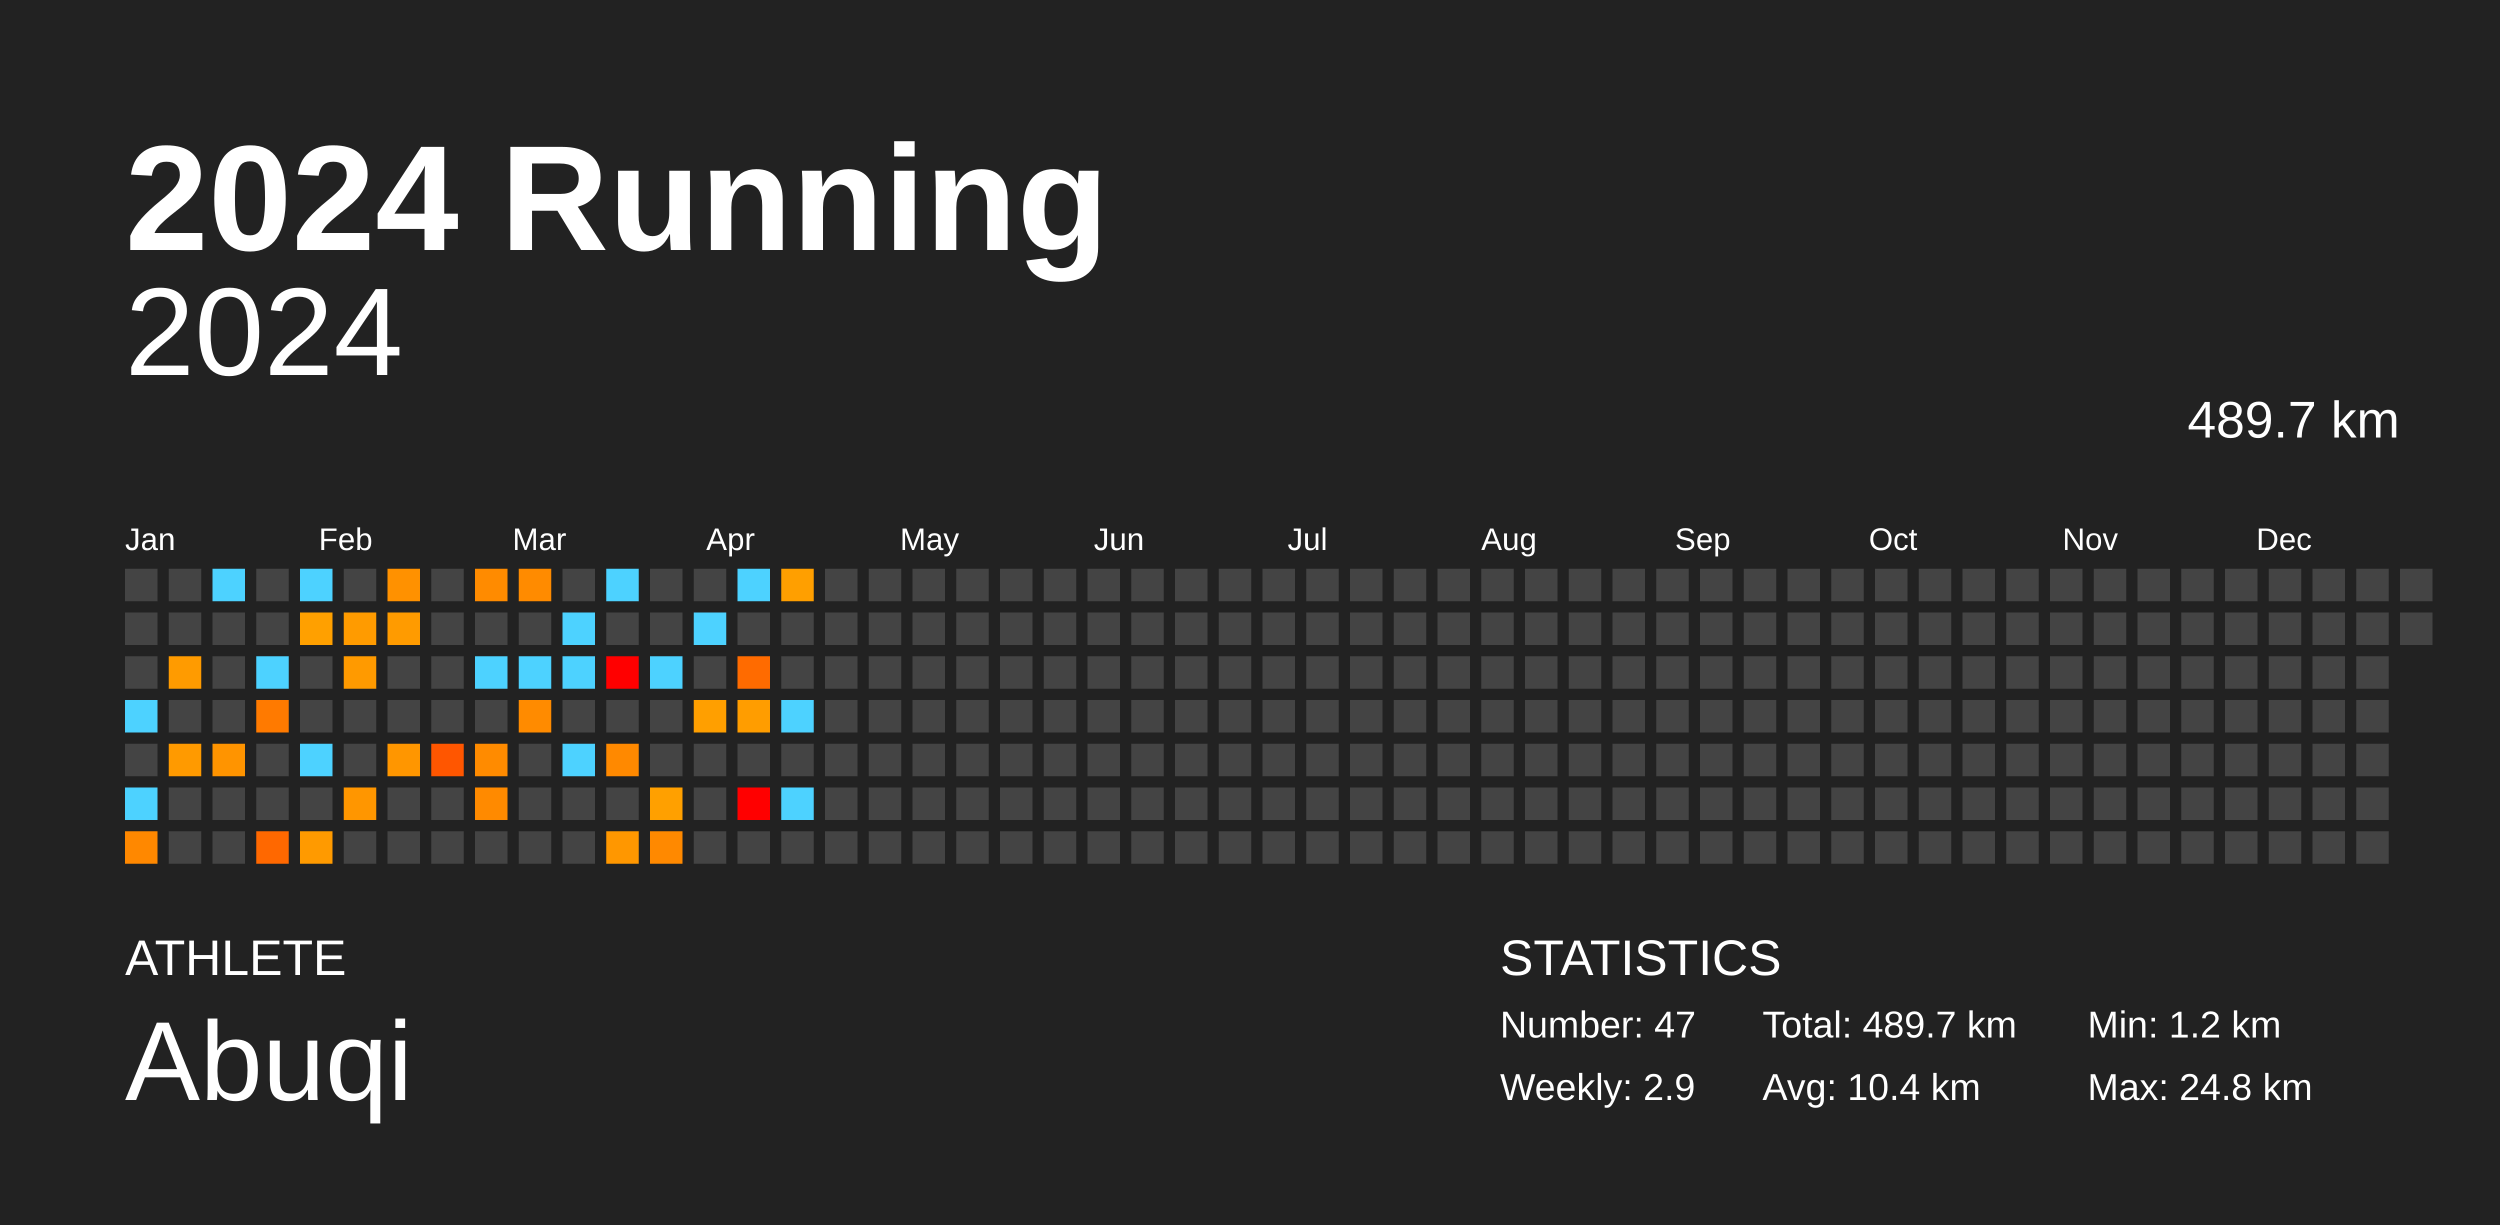
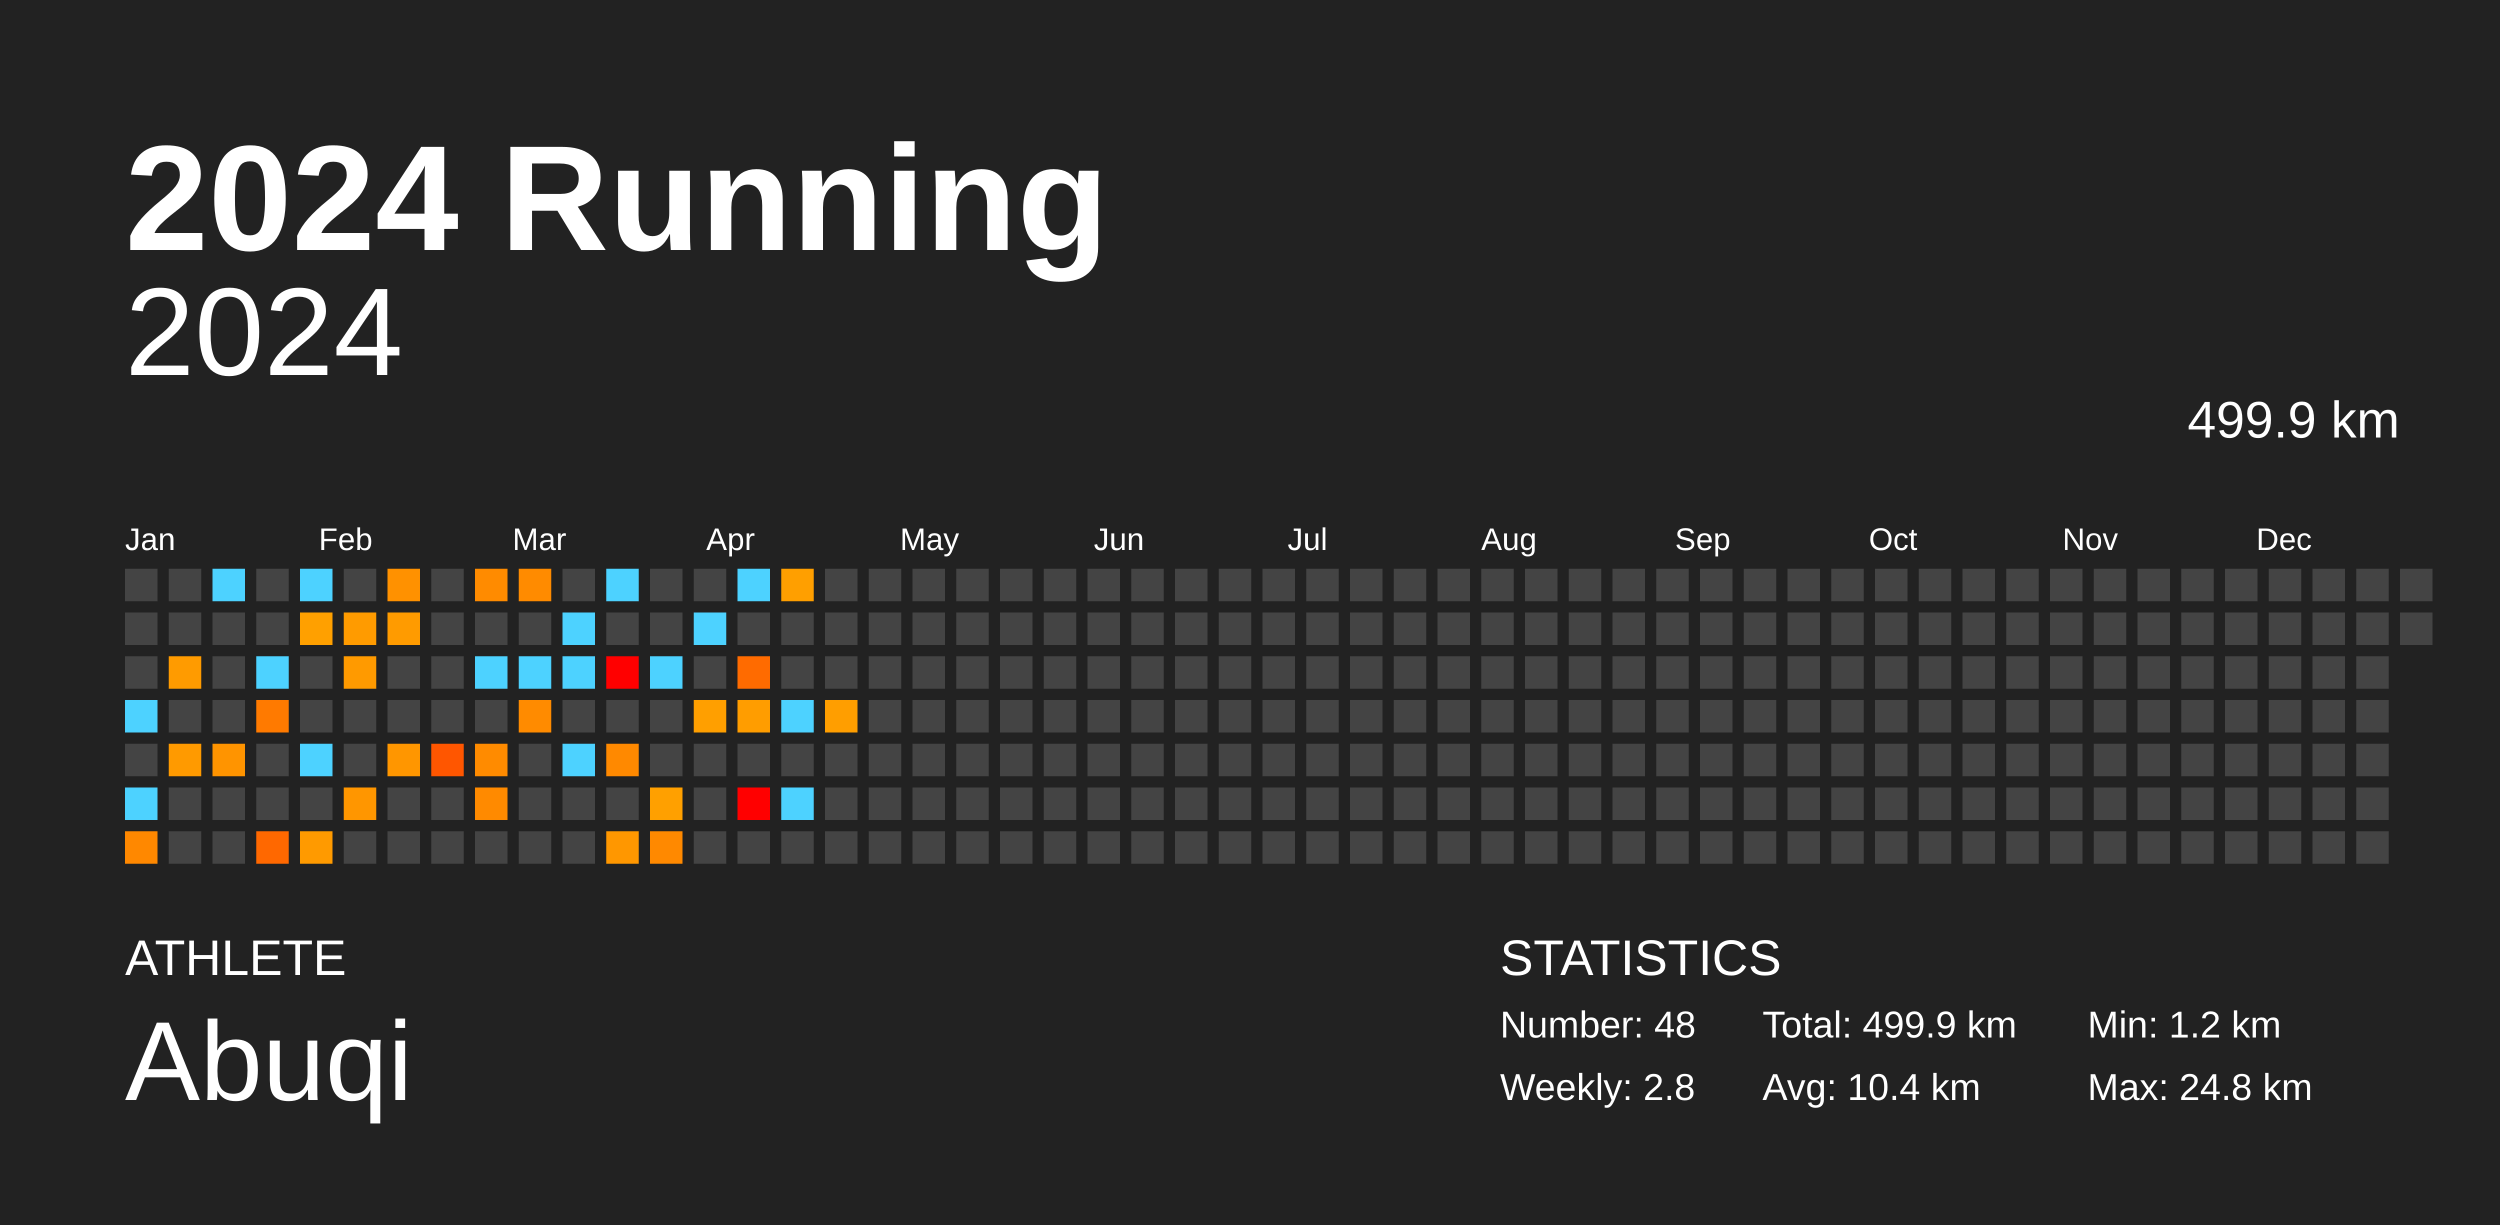
<svg xmlns="http://www.w3.org/2000/svg" baseProfile="full" height="98mm" version="1.1" viewBox="0,0,200,98" width="200mm">
  <defs />
  <rect fill="#222222" height="98" width="200" x="0" y="0" />
  <text fill="#FFFFFF" style="font-size:12px; font-family:Arial; font-weight:bold;" x="10" y="20">2024 Running</text>
  <text fill="#FFFFFF" style="font-size:4px; font-family:Arial" x="10" y="78">ATHLETE</text>
  <text fill="#FFFFFF" style="font-size:9px; font-family:Arial" x="10" y="88">Abuqi</text>
  <text fill="#FFFFFF" style="font-size:4px; font-family:Arial" x="120" y="78">STATISTICS</text>
-   <text fill="#FFFFFF" style="font-size:3px; font-family:Arial" x="120" y="83">Number: 47</text>
-   <text fill="#FFFFFF" style="font-size:3px; font-family:Arial" x="120" y="88">Weekly: 2.9</text>
-   <text fill="#FFFFFF" style="font-size:3px; font-family:Arial" x="141" y="83">Total: 489.7 km</text>
+   <text fill="#FFFFFF" style="font-size:3px; font-family:Arial" x="120" y="83">Number: 48</text>
+   <text fill="#FFFFFF" style="font-size:3px; font-family:Arial" x="120" y="88">Weekly: 2.8</text>
+   <text fill="#FFFFFF" style="font-size:3px; font-family:Arial" x="141" y="83">Total: 499.9 km</text>
  <text fill="#FFFFFF" style="font-size:3px; font-family:Arial" x="141" y="88">Avg: 10.4 km</text>
  <text fill="#FFFFFF" style="font-size:3px; font-family:Arial" x="167" y="83">Min: 1.2 km</text>
  <text fill="#FFFFFF" style="font-size:3px; font-family:Arial" x="167" y="88">Max: 24.8 km</text>
  <text alignment-baseline="hanging" fill="#FFFFFF" style="font-size:10.0px; font-family:Arial;" x="10" y="30">2024</text>
-   <text alignment-baseline="hanging" fill="#FFFFFF" style="font-size:4.125px; font-family:Arial;" x="175" y="35">489.7 km</text>
+   <text alignment-baseline="hanging" fill="#FFFFFF" style="font-size:4.125px; font-family:Arial;" x="175" y="35">499.9 km</text>
  <text fill="#FFFFFF" style="font-size:2.5px; font-family:Arial" x="10.0" y="44">Jan</text>
  <text fill="#FFFFFF" style="font-size:2.5px; font-family:Arial" x="25.5" y="44">Feb</text>
  <text fill="#FFFFFF" style="font-size:2.5px; font-family:Arial" x="41.0" y="44">Mar</text>
  <text fill="#FFFFFF" style="font-size:2.5px; font-family:Arial" x="56.5" y="44">Apr</text>
  <text fill="#FFFFFF" style="font-size:2.5px; font-family:Arial" x="72.0" y="44">May</text>
  <text fill="#FFFFFF" style="font-size:2.5px; font-family:Arial" x="87.5" y="44">Jun</text>
  <text fill="#FFFFFF" style="font-size:2.5px; font-family:Arial" x="103.0" y="44">Jul</text>
  <text fill="#FFFFFF" style="font-size:2.5px; font-family:Arial" x="118.5" y="44">Aug</text>
  <text fill="#FFFFFF" style="font-size:2.5px; font-family:Arial" x="134.0" y="44">Sep</text>
  <text fill="#FFFFFF" style="font-size:2.5px; font-family:Arial" x="149.5" y="44">Oct</text>
  <text fill="#FFFFFF" style="font-size:2.5px; font-family:Arial" x="165.0" y="44">Nov</text>
  <text fill="#FFFFFF" style="font-size:2.5px; font-family:Arial" x="180.5" y="44">Dec</text>
  <rect fill="#444444" height="2.6" width="2.6" x="10.0" y="45.5" />
  <rect fill="#444444" height="2.6" width="2.6" x="10.0" y="49.0" />
  <rect fill="#444444" height="2.6" width="2.6" x="10.0" y="52.5" />
  <rect fill="#4dd2ff" height="2.6" width="2.6" x="10.0" y="56.0" />
  <rect fill="#444444" height="2.6" width="2.6" x="10.0" y="59.5" />
  <rect fill="#4dd2ff" height="2.6" width="2.6" x="10.0" y="63.0" />
  <rect fill="#ff8800" height="2.6" width="2.6" x="10.0" y="66.5" />
  <rect fill="#444444" height="2.6" width="2.6" x="13.5" y="45.5" />
  <rect fill="#444444" height="2.6" width="2.6" x="13.5" y="49.0" />
  <rect fill="#ff9b00" height="2.6" width="2.6" x="13.5" y="52.5" />
  <rect fill="#444444" height="2.6" width="2.6" x="13.5" y="56.0" />
  <rect fill="#ff9a00" height="2.6" width="2.6" x="13.5" y="59.5" />
  <rect fill="#444444" height="2.6" width="2.6" x="13.5" y="63.0" />
  <rect fill="#444444" height="2.6" width="2.6" x="13.5" y="66.5" />
  <rect fill="#4dd2ff" height="2.6" width="2.6" x="17.0" y="45.5" />
  <rect fill="#444444" height="2.6" width="2.6" x="17.0" y="49.0" />
  <rect fill="#444444" height="2.6" width="2.6" x="17.0" y="52.5" />
  <rect fill="#444444" height="2.6" width="2.6" x="17.0" y="56.0" />
  <rect fill="#ff9400" height="2.6" width="2.6" x="17.0" y="59.5" />
  <rect fill="#444444" height="2.6" width="2.6" x="17.0" y="63.0" />
  <rect fill="#444444" height="2.6" width="2.6" x="17.0" y="66.5" />
  <rect fill="#444444" height="2.6" width="2.6" x="20.5" y="45.5" />
  <rect fill="#444444" height="2.6" width="2.6" x="20.5" y="49.0" />
  <rect fill="#4dd2ff" height="2.6" width="2.6" x="20.5" y="52.5" />
  <rect fill="#ff7a00" height="2.6" width="2.6" x="20.5" y="56.0" />
  <rect fill="#444444" height="2.6" width="2.6" x="20.5" y="59.5" />
  <rect fill="#444444" height="2.6" width="2.6" x="20.5" y="63.0" />
  <rect fill="#ff6800" height="2.6" width="2.6" x="20.5" y="66.5" />
  <rect fill="#4dd2ff" height="2.6" width="2.6" x="24.0" y="45.5" />
  <rect fill="#ffa000" height="2.6" width="2.6" x="24.0" y="49.0" />
  <rect fill="#444444" height="2.6" width="2.6" x="24.0" y="52.5" />
  <rect fill="#444444" height="2.6" width="2.6" x="24.0" y="56.0" />
  <rect fill="#4dd2ff" height="2.6" width="2.6" x="24.0" y="59.5" />
  <rect fill="#444444" height="2.6" width="2.6" x="24.0" y="63.0" />
  <rect fill="#ff9a00" height="2.6" width="2.6" x="24.0" y="66.5" />
  <rect fill="#444444" height="2.6" width="2.6" x="27.5" y="45.5" />
  <rect fill="#ff9b00" height="2.6" width="2.6" x="27.5" y="49.0" />
  <rect fill="#ff9a00" height="2.6" width="2.6" x="27.5" y="52.5" />
  <rect fill="#444444" height="2.6" width="2.6" x="27.5" y="56.0" />
  <rect fill="#444444" height="2.6" width="2.6" x="27.5" y="59.5" />
  <rect fill="#ff9600" height="2.6" width="2.6" x="27.5" y="63.0" />
  <rect fill="#444444" height="2.6" width="2.6" x="27.5" y="66.5" />
  <rect fill="#ff9100" height="2.6" width="2.6" x="31.0" y="45.5" />
  <rect fill="#ff9b00" height="2.6" width="2.6" x="31.0" y="49.0" />
  <rect fill="#444444" height="2.6" width="2.6" x="31.0" y="52.5" />
  <rect fill="#444444" height="2.6" width="2.6" x="31.0" y="56.0" />
  <rect fill="#ff9600" height="2.6" width="2.6" x="31.0" y="59.5" />
  <rect fill="#444444" height="2.6" width="2.6" x="31.0" y="63.0" />
  <rect fill="#444444" height="2.6" width="2.6" x="31.0" y="66.5" />
  <rect fill="#444444" height="2.6" width="2.6" x="34.5" y="45.5" />
  <rect fill="#444444" height="2.6" width="2.6" x="34.5" y="49.0" />
  <rect fill="#444444" height="2.6" width="2.6" x="34.5" y="52.5" />
  <rect fill="#444444" height="2.6" width="2.6" x="34.5" y="56.0" />
  <rect fill="#ff5600" height="2.6" width="2.6" x="34.5" y="59.5" />
  <rect fill="#444444" height="2.6" width="2.6" x="34.5" y="63.0" />
  <rect fill="#444444" height="2.6" width="2.6" x="34.5" y="66.5" />
  <rect fill="#ff8b00" height="2.6" width="2.6" x="38.0" y="45.5" />
  <rect fill="#444444" height="2.6" width="2.6" x="38.0" y="49.0" />
  <rect fill="#4dd2ff" height="2.6" width="2.6" x="38.0" y="52.5" />
  <rect fill="#444444" height="2.6" width="2.6" x="38.0" y="56.0" />
  <rect fill="#ff8b00" height="2.6" width="2.6" x="38.0" y="59.5" />
  <rect fill="#ff8a00" height="2.6" width="2.6" x="38.0" y="63.0" />
  <rect fill="#444444" height="2.6" width="2.6" x="38.0" y="66.5" />
  <rect fill="#ff8b00" height="2.6" width="2.6" x="41.5" y="45.5" />
  <rect fill="#444444" height="2.6" width="2.6" x="41.5" y="49.0" />
  <rect fill="#4dd2ff" height="2.6" width="2.6" x="41.5" y="52.5" />
  <rect fill="#ff8b00" height="2.6" width="2.6" x="41.5" y="56.0" />
  <rect fill="#444444" height="2.6" width="2.6" x="41.5" y="59.5" />
  <rect fill="#444444" height="2.6" width="2.6" x="41.5" y="63.0" />
  <rect fill="#444444" height="2.6" width="2.6" x="41.5" y="66.5" />
  <rect fill="#444444" height="2.6" width="2.6" x="45.0" y="45.5" />
  <rect fill="#4dd2ff" height="2.6" width="2.6" x="45.0" y="49.0" />
  <rect fill="#4dd2ff" height="2.6" width="2.6" x="45.0" y="52.5" />
  <rect fill="#444444" height="2.6" width="2.6" x="45.0" y="56.0" />
  <rect fill="#4dd2ff" height="2.6" width="2.6" x="45.0" y="59.5" />
  <rect fill="#444444" height="2.6" width="2.6" x="45.0" y="63.0" />
  <rect fill="#444444" height="2.6" width="2.6" x="45.0" y="66.5" />
  <rect fill="#4dd2ff" height="2.6" width="2.6" x="48.5" y="45.5" />
  <rect fill="#444444" height="2.6" width="2.6" x="48.5" y="49.0" />
  <rect fill="red" height="2.6" width="2.6" x="48.5" y="52.5" />
  <rect fill="#444444" height="2.6" width="2.6" x="48.5" y="56.0" />
  <rect fill="#ff8900" height="2.6" width="2.6" x="48.5" y="59.5" />
  <rect fill="#444444" height="2.6" width="2.6" x="48.5" y="63.0" />
  <rect fill="#ff9700" height="2.6" width="2.6" x="48.5" y="66.5" />
  <rect fill="#444444" height="2.6" width="2.6" x="52.0" y="45.5" />
  <rect fill="#444444" height="2.6" width="2.6" x="52.0" y="49.0" />
  <rect fill="#4dd2ff" height="2.6" width="2.6" x="52.0" y="52.5" />
  <rect fill="#444444" height="2.6" width="2.6" x="52.0" y="56.0" />
  <rect fill="#444444" height="2.6" width="2.6" x="52.0" y="59.5" />
  <rect fill="#ffa000" height="2.6" width="2.6" x="52.0" y="63.0" />
  <rect fill="#ff8900" height="2.6" width="2.6" x="52.0" y="66.5" />
  <rect fill="#444444" height="2.6" width="2.6" x="55.5" y="45.5" />
  <rect fill="#4dd2ff" height="2.6" width="2.6" x="55.5" y="49.0" />
  <rect fill="#444444" height="2.6" width="2.6" x="55.5" y="52.5" />
  <rect fill="#ff9f00" height="2.6" width="2.6" x="55.5" y="56.0" />
  <rect fill="#444444" height="2.6" width="2.6" x="55.5" y="59.5" />
  <rect fill="#444444" height="2.6" width="2.6" x="55.5" y="63.0" />
  <rect fill="#444444" height="2.6" width="2.6" x="55.5" y="66.5" />
  <rect fill="#4dd2ff" height="2.6" width="2.6" x="59.0" y="45.5" />
  <rect fill="#444444" height="2.6" width="2.6" x="59.0" y="49.0" />
  <rect fill="#ff6b00" height="2.6" width="2.6" x="59.0" y="52.5" />
  <rect fill="#ff9d00" height="2.6" width="2.6" x="59.0" y="56.0" />
  <rect fill="#444444" height="2.6" width="2.6" x="59.0" y="59.5" />
  <rect fill="red" height="2.6" width="2.6" x="59.0" y="63.0" />
  <rect fill="#444444" height="2.6" width="2.6" x="59.0" y="66.5" />
  <rect fill="#ff9f00" height="2.6" width="2.6" x="62.5" y="45.5" />
  <rect fill="#444444" height="2.6" width="2.6" x="62.5" y="49.0" />
  <rect fill="#444444" height="2.6" width="2.6" x="62.5" y="52.5" />
  <rect fill="#4dd2ff" height="2.6" width="2.6" x="62.5" y="56.0" />
  <rect fill="#444444" height="2.6" width="2.6" x="62.5" y="59.5" />
  <rect fill="#4dd2ff" height="2.6" width="2.6" x="62.5" y="63.0" />
  <rect fill="#444444" height="2.6" width="2.6" x="62.5" y="66.5" />
  <rect fill="#444444" height="2.6" width="2.6" x="66.0" y="45.5" />
  <rect fill="#444444" height="2.6" width="2.6" x="66.0" y="49.0" />
  <rect fill="#444444" height="2.6" width="2.6" x="66.0" y="52.5" />
-   <rect fill="#444444" height="2.6" width="2.6" x="66.0" y="56.0" />
+   <rect fill="#ff9e00" height="2.6" width="2.6" x="66.0" y="56.0" />
  <rect fill="#444444" height="2.6" width="2.6" x="66.0" y="59.5" />
  <rect fill="#444444" height="2.6" width="2.6" x="66.0" y="63.0" />
  <rect fill="#444444" height="2.6" width="2.6" x="66.0" y="66.5" />
  <rect fill="#444444" height="2.6" width="2.6" x="69.5" y="45.5" />
  <rect fill="#444444" height="2.6" width="2.6" x="69.5" y="49.0" />
  <rect fill="#444444" height="2.6" width="2.6" x="69.5" y="52.5" />
  <rect fill="#444444" height="2.6" width="2.6" x="69.5" y="56.0" />
  <rect fill="#444444" height="2.6" width="2.6" x="69.5" y="59.5" />
  <rect fill="#444444" height="2.6" width="2.6" x="69.5" y="63.0" />
  <rect fill="#444444" height="2.6" width="2.6" x="69.5" y="66.5" />
  <rect fill="#444444" height="2.6" width="2.6" x="73.0" y="45.5" />
  <rect fill="#444444" height="2.6" width="2.6" x="73.0" y="49.0" />
  <rect fill="#444444" height="2.6" width="2.6" x="73.0" y="52.5" />
  <rect fill="#444444" height="2.6" width="2.6" x="73.0" y="56.0" />
  <rect fill="#444444" height="2.6" width="2.6" x="73.0" y="59.5" />
  <rect fill="#444444" height="2.6" width="2.6" x="73.0" y="63.0" />
  <rect fill="#444444" height="2.6" width="2.6" x="73.0" y="66.5" />
  <rect fill="#444444" height="2.6" width="2.6" x="76.5" y="45.5" />
  <rect fill="#444444" height="2.6" width="2.6" x="76.5" y="49.0" />
  <rect fill="#444444" height="2.6" width="2.6" x="76.5" y="52.5" />
  <rect fill="#444444" height="2.6" width="2.6" x="76.5" y="56.0" />
  <rect fill="#444444" height="2.6" width="2.6" x="76.5" y="59.5" />
  <rect fill="#444444" height="2.6" width="2.6" x="76.5" y="63.0" />
  <rect fill="#444444" height="2.6" width="2.6" x="76.5" y="66.5" />
  <rect fill="#444444" height="2.6" width="2.6" x="80.0" y="45.5" />
  <rect fill="#444444" height="2.6" width="2.6" x="80.0" y="49.0" />
  <rect fill="#444444" height="2.6" width="2.6" x="80.0" y="52.5" />
  <rect fill="#444444" height="2.6" width="2.6" x="80.0" y="56.0" />
  <rect fill="#444444" height="2.6" width="2.6" x="80.0" y="59.5" />
  <rect fill="#444444" height="2.6" width="2.6" x="80.0" y="63.0" />
  <rect fill="#444444" height="2.6" width="2.6" x="80.0" y="66.5" />
  <rect fill="#444444" height="2.6" width="2.6" x="83.5" y="45.5" />
  <rect fill="#444444" height="2.6" width="2.6" x="83.5" y="49.0" />
  <rect fill="#444444" height="2.6" width="2.6" x="83.5" y="52.5" />
  <rect fill="#444444" height="2.6" width="2.6" x="83.5" y="56.0" />
  <rect fill="#444444" height="2.6" width="2.6" x="83.5" y="59.5" />
  <rect fill="#444444" height="2.6" width="2.6" x="83.5" y="63.0" />
  <rect fill="#444444" height="2.6" width="2.6" x="83.5" y="66.5" />
  <rect fill="#444444" height="2.6" width="2.6" x="87.0" y="45.5" />
  <rect fill="#444444" height="2.6" width="2.6" x="87.0" y="49.0" />
  <rect fill="#444444" height="2.6" width="2.6" x="87.0" y="52.5" />
  <rect fill="#444444" height="2.6" width="2.6" x="87.0" y="56.0" />
  <rect fill="#444444" height="2.6" width="2.6" x="87.0" y="59.5" />
  <rect fill="#444444" height="2.6" width="2.6" x="87.0" y="63.0" />
  <rect fill="#444444" height="2.6" width="2.6" x="87.0" y="66.5" />
  <rect fill="#444444" height="2.6" width="2.6" x="90.5" y="45.5" />
  <rect fill="#444444" height="2.6" width="2.6" x="90.5" y="49.0" />
  <rect fill="#444444" height="2.6" width="2.6" x="90.5" y="52.5" />
  <rect fill="#444444" height="2.6" width="2.6" x="90.5" y="56.0" />
  <rect fill="#444444" height="2.6" width="2.6" x="90.5" y="59.5" />
  <rect fill="#444444" height="2.6" width="2.6" x="90.5" y="63.0" />
  <rect fill="#444444" height="2.6" width="2.6" x="90.5" y="66.5" />
  <rect fill="#444444" height="2.6" width="2.6" x="94.0" y="45.5" />
  <rect fill="#444444" height="2.6" width="2.6" x="94.0" y="49.0" />
  <rect fill="#444444" height="2.6" width="2.6" x="94.0" y="52.5" />
  <rect fill="#444444" height="2.6" width="2.6" x="94.0" y="56.0" />
  <rect fill="#444444" height="2.6" width="2.6" x="94.0" y="59.5" />
  <rect fill="#444444" height="2.6" width="2.6" x="94.0" y="63.0" />
  <rect fill="#444444" height="2.6" width="2.6" x="94.0" y="66.5" />
  <rect fill="#444444" height="2.6" width="2.6" x="97.5" y="45.5" />
  <rect fill="#444444" height="2.6" width="2.6" x="97.5" y="49.0" />
  <rect fill="#444444" height="2.6" width="2.6" x="97.5" y="52.5" />
  <rect fill="#444444" height="2.6" width="2.6" x="97.5" y="56.0" />
  <rect fill="#444444" height="2.6" width="2.6" x="97.5" y="59.5" />
  <rect fill="#444444" height="2.6" width="2.6" x="97.5" y="63.0" />
  <rect fill="#444444" height="2.6" width="2.6" x="97.5" y="66.5" />
  <rect fill="#444444" height="2.6" width="2.6" x="101.0" y="45.5" />
  <rect fill="#444444" height="2.6" width="2.6" x="101.0" y="49.0" />
  <rect fill="#444444" height="2.6" width="2.6" x="101.0" y="52.5" />
  <rect fill="#444444" height="2.6" width="2.6" x="101.0" y="56.0" />
  <rect fill="#444444" height="2.6" width="2.6" x="101.0" y="59.5" />
  <rect fill="#444444" height="2.6" width="2.6" x="101.0" y="63.0" />
  <rect fill="#444444" height="2.6" width="2.6" x="101.0" y="66.5" />
  <rect fill="#444444" height="2.6" width="2.6" x="104.5" y="45.5" />
  <rect fill="#444444" height="2.6" width="2.6" x="104.5" y="49.0" />
  <rect fill="#444444" height="2.6" width="2.6" x="104.5" y="52.5" />
  <rect fill="#444444" height="2.6" width="2.6" x="104.5" y="56.0" />
  <rect fill="#444444" height="2.6" width="2.6" x="104.5" y="59.5" />
  <rect fill="#444444" height="2.6" width="2.6" x="104.5" y="63.0" />
  <rect fill="#444444" height="2.6" width="2.6" x="104.5" y="66.5" />
  <rect fill="#444444" height="2.6" width="2.6" x="108.0" y="45.5" />
  <rect fill="#444444" height="2.6" width="2.6" x="108.0" y="49.0" />
  <rect fill="#444444" height="2.6" width="2.6" x="108.0" y="52.5" />
  <rect fill="#444444" height="2.6" width="2.6" x="108.0" y="56.0" />
  <rect fill="#444444" height="2.6" width="2.6" x="108.0" y="59.5" />
  <rect fill="#444444" height="2.6" width="2.6" x="108.0" y="63.0" />
  <rect fill="#444444" height="2.6" width="2.6" x="108.0" y="66.5" />
  <rect fill="#444444" height="2.6" width="2.6" x="111.5" y="45.5" />
  <rect fill="#444444" height="2.6" width="2.6" x="111.5" y="49.0" />
  <rect fill="#444444" height="2.6" width="2.6" x="111.5" y="52.5" />
  <rect fill="#444444" height="2.6" width="2.6" x="111.5" y="56.0" />
  <rect fill="#444444" height="2.6" width="2.6" x="111.5" y="59.5" />
  <rect fill="#444444" height="2.6" width="2.6" x="111.5" y="63.0" />
  <rect fill="#444444" height="2.6" width="2.6" x="111.5" y="66.5" />
  <rect fill="#444444" height="2.6" width="2.6" x="115.0" y="45.5" />
  <rect fill="#444444" height="2.6" width="2.6" x="115.0" y="49.0" />
  <rect fill="#444444" height="2.6" width="2.6" x="115.0" y="52.5" />
  <rect fill="#444444" height="2.6" width="2.6" x="115.0" y="56.0" />
  <rect fill="#444444" height="2.6" width="2.6" x="115.0" y="59.5" />
  <rect fill="#444444" height="2.6" width="2.6" x="115.0" y="63.0" />
  <rect fill="#444444" height="2.6" width="2.6" x="115.0" y="66.5" />
  <rect fill="#444444" height="2.6" width="2.6" x="118.5" y="45.5" />
  <rect fill="#444444" height="2.6" width="2.6" x="118.5" y="49.0" />
  <rect fill="#444444" height="2.6" width="2.6" x="118.5" y="52.5" />
  <rect fill="#444444" height="2.6" width="2.6" x="118.5" y="56.0" />
  <rect fill="#444444" height="2.6" width="2.6" x="118.5" y="59.5" />
  <rect fill="#444444" height="2.6" width="2.6" x="118.5" y="63.0" />
  <rect fill="#444444" height="2.6" width="2.6" x="118.5" y="66.5" />
  <rect fill="#444444" height="2.6" width="2.6" x="122.0" y="45.5" />
  <rect fill="#444444" height="2.6" width="2.6" x="122.0" y="49.0" />
  <rect fill="#444444" height="2.6" width="2.6" x="122.0" y="52.5" />
  <rect fill="#444444" height="2.6" width="2.6" x="122.0" y="56.0" />
  <rect fill="#444444" height="2.6" width="2.6" x="122.0" y="59.5" />
  <rect fill="#444444" height="2.6" width="2.6" x="122.0" y="63.0" />
  <rect fill="#444444" height="2.6" width="2.6" x="122.0" y="66.5" />
  <rect fill="#444444" height="2.6" width="2.6" x="125.5" y="45.5" />
  <rect fill="#444444" height="2.6" width="2.6" x="125.5" y="49.0" />
  <rect fill="#444444" height="2.6" width="2.6" x="125.5" y="52.5" />
  <rect fill="#444444" height="2.6" width="2.6" x="125.5" y="56.0" />
  <rect fill="#444444" height="2.6" width="2.6" x="125.5" y="59.5" />
  <rect fill="#444444" height="2.6" width="2.6" x="125.5" y="63.0" />
  <rect fill="#444444" height="2.6" width="2.6" x="125.5" y="66.5" />
  <rect fill="#444444" height="2.6" width="2.6" x="129.0" y="45.5" />
  <rect fill="#444444" height="2.6" width="2.6" x="129.0" y="49.0" />
  <rect fill="#444444" height="2.6" width="2.6" x="129.0" y="52.5" />
  <rect fill="#444444" height="2.6" width="2.6" x="129.0" y="56.0" />
  <rect fill="#444444" height="2.6" width="2.6" x="129.0" y="59.5" />
  <rect fill="#444444" height="2.6" width="2.6" x="129.0" y="63.0" />
  <rect fill="#444444" height="2.6" width="2.6" x="129.0" y="66.5" />
  <rect fill="#444444" height="2.6" width="2.6" x="132.5" y="45.5" />
  <rect fill="#444444" height="2.6" width="2.6" x="132.5" y="49.0" />
  <rect fill="#444444" height="2.6" width="2.6" x="132.5" y="52.5" />
  <rect fill="#444444" height="2.6" width="2.6" x="132.5" y="56.0" />
  <rect fill="#444444" height="2.6" width="2.6" x="132.5" y="59.5" />
  <rect fill="#444444" height="2.6" width="2.6" x="132.5" y="63.0" />
  <rect fill="#444444" height="2.6" width="2.6" x="132.5" y="66.5" />
  <rect fill="#444444" height="2.6" width="2.6" x="136.0" y="45.5" />
  <rect fill="#444444" height="2.6" width="2.6" x="136.0" y="49.0" />
  <rect fill="#444444" height="2.6" width="2.6" x="136.0" y="52.5" />
  <rect fill="#444444" height="2.6" width="2.6" x="136.0" y="56.0" />
  <rect fill="#444444" height="2.6" width="2.6" x="136.0" y="59.5" />
  <rect fill="#444444" height="2.6" width="2.6" x="136.0" y="63.0" />
  <rect fill="#444444" height="2.6" width="2.6" x="136.0" y="66.5" />
  <rect fill="#444444" height="2.6" width="2.6" x="139.5" y="45.5" />
  <rect fill="#444444" height="2.6" width="2.6" x="139.5" y="49.0" />
  <rect fill="#444444" height="2.6" width="2.6" x="139.5" y="52.5" />
  <rect fill="#444444" height="2.6" width="2.6" x="139.5" y="56.0" />
  <rect fill="#444444" height="2.6" width="2.6" x="139.5" y="59.5" />
  <rect fill="#444444" height="2.6" width="2.6" x="139.5" y="63.0" />
  <rect fill="#444444" height="2.6" width="2.6" x="139.5" y="66.5" />
  <rect fill="#444444" height="2.6" width="2.6" x="143.0" y="45.5" />
  <rect fill="#444444" height="2.6" width="2.6" x="143.0" y="49.0" />
  <rect fill="#444444" height="2.6" width="2.6" x="143.0" y="52.5" />
  <rect fill="#444444" height="2.6" width="2.6" x="143.0" y="56.0" />
  <rect fill="#444444" height="2.6" width="2.6" x="143.0" y="59.5" />
  <rect fill="#444444" height="2.6" width="2.6" x="143.0" y="63.0" />
  <rect fill="#444444" height="2.6" width="2.6" x="143.0" y="66.5" />
  <rect fill="#444444" height="2.6" width="2.6" x="146.5" y="45.5" />
  <rect fill="#444444" height="2.6" width="2.6" x="146.5" y="49.0" />
  <rect fill="#444444" height="2.6" width="2.6" x="146.5" y="52.5" />
  <rect fill="#444444" height="2.6" width="2.6" x="146.5" y="56.0" />
  <rect fill="#444444" height="2.6" width="2.6" x="146.5" y="59.5" />
  <rect fill="#444444" height="2.6" width="2.6" x="146.5" y="63.0" />
  <rect fill="#444444" height="2.6" width="2.6" x="146.5" y="66.5" />
  <rect fill="#444444" height="2.6" width="2.6" x="150.0" y="45.5" />
  <rect fill="#444444" height="2.6" width="2.6" x="150.0" y="49.0" />
  <rect fill="#444444" height="2.6" width="2.6" x="150.0" y="52.5" />
  <rect fill="#444444" height="2.6" width="2.6" x="150.0" y="56.0" />
  <rect fill="#444444" height="2.6" width="2.6" x="150.0" y="59.5" />
  <rect fill="#444444" height="2.6" width="2.6" x="150.0" y="63.0" />
  <rect fill="#444444" height="2.6" width="2.6" x="150.0" y="66.5" />
  <rect fill="#444444" height="2.6" width="2.6" x="153.5" y="45.5" />
  <rect fill="#444444" height="2.6" width="2.6" x="153.5" y="49.0" />
  <rect fill="#444444" height="2.6" width="2.6" x="153.5" y="52.5" />
  <rect fill="#444444" height="2.6" width="2.6" x="153.5" y="56.0" />
  <rect fill="#444444" height="2.6" width="2.6" x="153.5" y="59.5" />
  <rect fill="#444444" height="2.6" width="2.6" x="153.5" y="63.0" />
  <rect fill="#444444" height="2.6" width="2.6" x="153.5" y="66.5" />
  <rect fill="#444444" height="2.6" width="2.6" x="157.0" y="45.5" />
  <rect fill="#444444" height="2.6" width="2.6" x="157.0" y="49.0" />
  <rect fill="#444444" height="2.6" width="2.6" x="157.0" y="52.5" />
  <rect fill="#444444" height="2.6" width="2.6" x="157.0" y="56.0" />
  <rect fill="#444444" height="2.6" width="2.6" x="157.0" y="59.5" />
  <rect fill="#444444" height="2.6" width="2.6" x="157.0" y="63.0" />
  <rect fill="#444444" height="2.6" width="2.6" x="157.0" y="66.5" />
  <rect fill="#444444" height="2.6" width="2.6" x="160.5" y="45.5" />
  <rect fill="#444444" height="2.6" width="2.6" x="160.5" y="49.0" />
  <rect fill="#444444" height="2.6" width="2.6" x="160.5" y="52.5" />
  <rect fill="#444444" height="2.6" width="2.6" x="160.5" y="56.0" />
  <rect fill="#444444" height="2.6" width="2.6" x="160.5" y="59.5" />
  <rect fill="#444444" height="2.6" width="2.6" x="160.5" y="63.0" />
  <rect fill="#444444" height="2.6" width="2.6" x="160.5" y="66.5" />
  <rect fill="#444444" height="2.6" width="2.6" x="164.0" y="45.5" />
  <rect fill="#444444" height="2.6" width="2.6" x="164.0" y="49.0" />
  <rect fill="#444444" height="2.6" width="2.6" x="164.0" y="52.5" />
  <rect fill="#444444" height="2.6" width="2.6" x="164.0" y="56.0" />
  <rect fill="#444444" height="2.6" width="2.6" x="164.0" y="59.5" />
  <rect fill="#444444" height="2.6" width="2.6" x="164.0" y="63.0" />
  <rect fill="#444444" height="2.6" width="2.6" x="164.0" y="66.5" />
  <rect fill="#444444" height="2.6" width="2.6" x="167.5" y="45.5" />
  <rect fill="#444444" height="2.6" width="2.6" x="167.5" y="49.0" />
  <rect fill="#444444" height="2.6" width="2.6" x="167.5" y="52.5" />
  <rect fill="#444444" height="2.6" width="2.6" x="167.5" y="56.0" />
  <rect fill="#444444" height="2.6" width="2.6" x="167.5" y="59.5" />
  <rect fill="#444444" height="2.6" width="2.6" x="167.5" y="63.0" />
  <rect fill="#444444" height="2.6" width="2.6" x="167.5" y="66.5" />
  <rect fill="#444444" height="2.6" width="2.6" x="171.0" y="45.5" />
  <rect fill="#444444" height="2.6" width="2.6" x="171.0" y="49.0" />
  <rect fill="#444444" height="2.6" width="2.6" x="171.0" y="52.5" />
  <rect fill="#444444" height="2.6" width="2.6" x="171.0" y="56.0" />
  <rect fill="#444444" height="2.6" width="2.6" x="171.0" y="59.5" />
  <rect fill="#444444" height="2.6" width="2.6" x="171.0" y="63.0" />
  <rect fill="#444444" height="2.6" width="2.6" x="171.0" y="66.5" />
  <rect fill="#444444" height="2.6" width="2.6" x="174.5" y="45.5" />
  <rect fill="#444444" height="2.6" width="2.6" x="174.5" y="49.0" />
  <rect fill="#444444" height="2.6" width="2.6" x="174.5" y="52.5" />
  <rect fill="#444444" height="2.6" width="2.6" x="174.5" y="56.0" />
  <rect fill="#444444" height="2.6" width="2.6" x="174.5" y="59.5" />
  <rect fill="#444444" height="2.6" width="2.6" x="174.5" y="63.0" />
  <rect fill="#444444" height="2.6" width="2.6" x="174.5" y="66.5" />
  <rect fill="#444444" height="2.6" width="2.6" x="178.0" y="45.5" />
  <rect fill="#444444" height="2.6" width="2.6" x="178.0" y="49.0" />
  <rect fill="#444444" height="2.6" width="2.6" x="178.0" y="52.5" />
  <rect fill="#444444" height="2.6" width="2.6" x="178.0" y="56.0" />
  <rect fill="#444444" height="2.6" width="2.6" x="178.0" y="59.5" />
  <rect fill="#444444" height="2.6" width="2.6" x="178.0" y="63.0" />
  <rect fill="#444444" height="2.6" width="2.6" x="178.0" y="66.5" />
  <rect fill="#444444" height="2.6" width="2.6" x="181.5" y="45.5" />
  <rect fill="#444444" height="2.6" width="2.6" x="181.5" y="49.0" />
  <rect fill="#444444" height="2.6" width="2.6" x="181.5" y="52.5" />
  <rect fill="#444444" height="2.6" width="2.6" x="181.5" y="56.0" />
  <rect fill="#444444" height="2.6" width="2.6" x="181.5" y="59.5" />
  <rect fill="#444444" height="2.6" width="2.6" x="181.5" y="63.0" />
  <rect fill="#444444" height="2.6" width="2.6" x="181.5" y="66.5" />
  <rect fill="#444444" height="2.6" width="2.6" x="185.0" y="45.5" />
  <rect fill="#444444" height="2.6" width="2.6" x="185.0" y="49.0" />
  <rect fill="#444444" height="2.6" width="2.6" x="185.0" y="52.5" />
  <rect fill="#444444" height="2.6" width="2.6" x="185.0" y="56.0" />
  <rect fill="#444444" height="2.6" width="2.6" x="185.0" y="59.5" />
  <rect fill="#444444" height="2.6" width="2.6" x="185.0" y="63.0" />
  <rect fill="#444444" height="2.6" width="2.6" x="185.0" y="66.5" />
  <rect fill="#444444" height="2.6" width="2.6" x="188.5" y="45.5" />
  <rect fill="#444444" height="2.6" width="2.6" x="188.5" y="49.0" />
  <rect fill="#444444" height="2.6" width="2.6" x="188.5" y="52.5" />
  <rect fill="#444444" height="2.6" width="2.6" x="188.5" y="56.0" />
  <rect fill="#444444" height="2.6" width="2.6" x="188.5" y="59.5" />
  <rect fill="#444444" height="2.6" width="2.6" x="188.5" y="63.0" />
  <rect fill="#444444" height="2.6" width="2.6" x="188.5" y="66.5" />
  <rect fill="#444444" height="2.6" width="2.6" x="192.0" y="45.5" />
  <rect fill="#444444" height="2.6" width="2.6" x="192.0" y="49.0" />
</svg>
